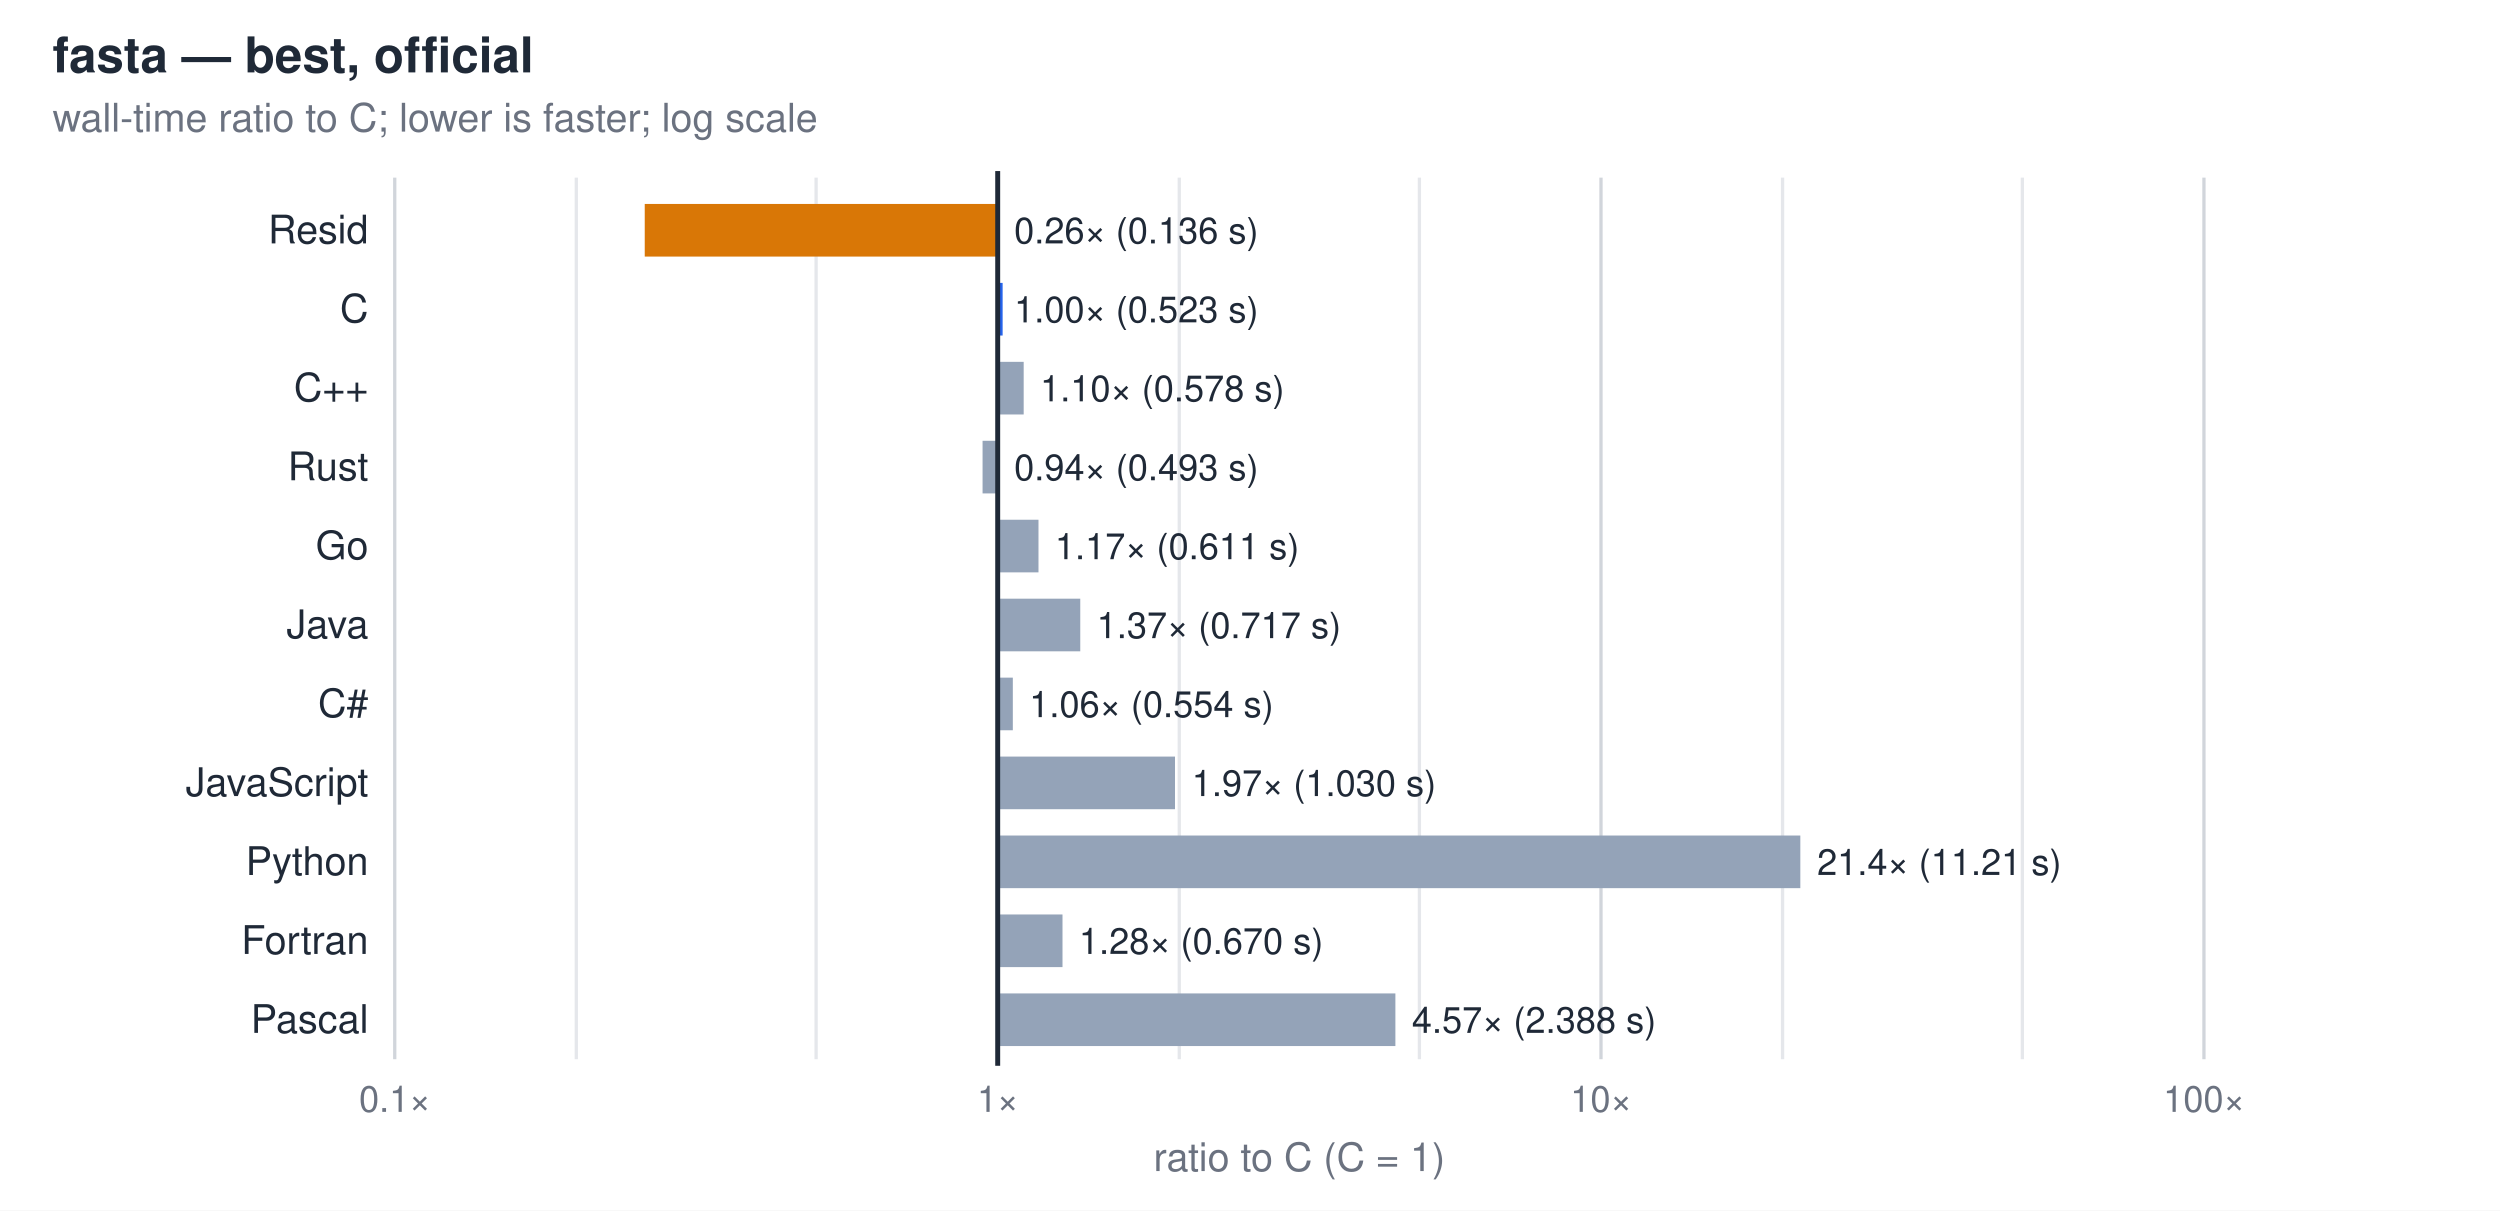
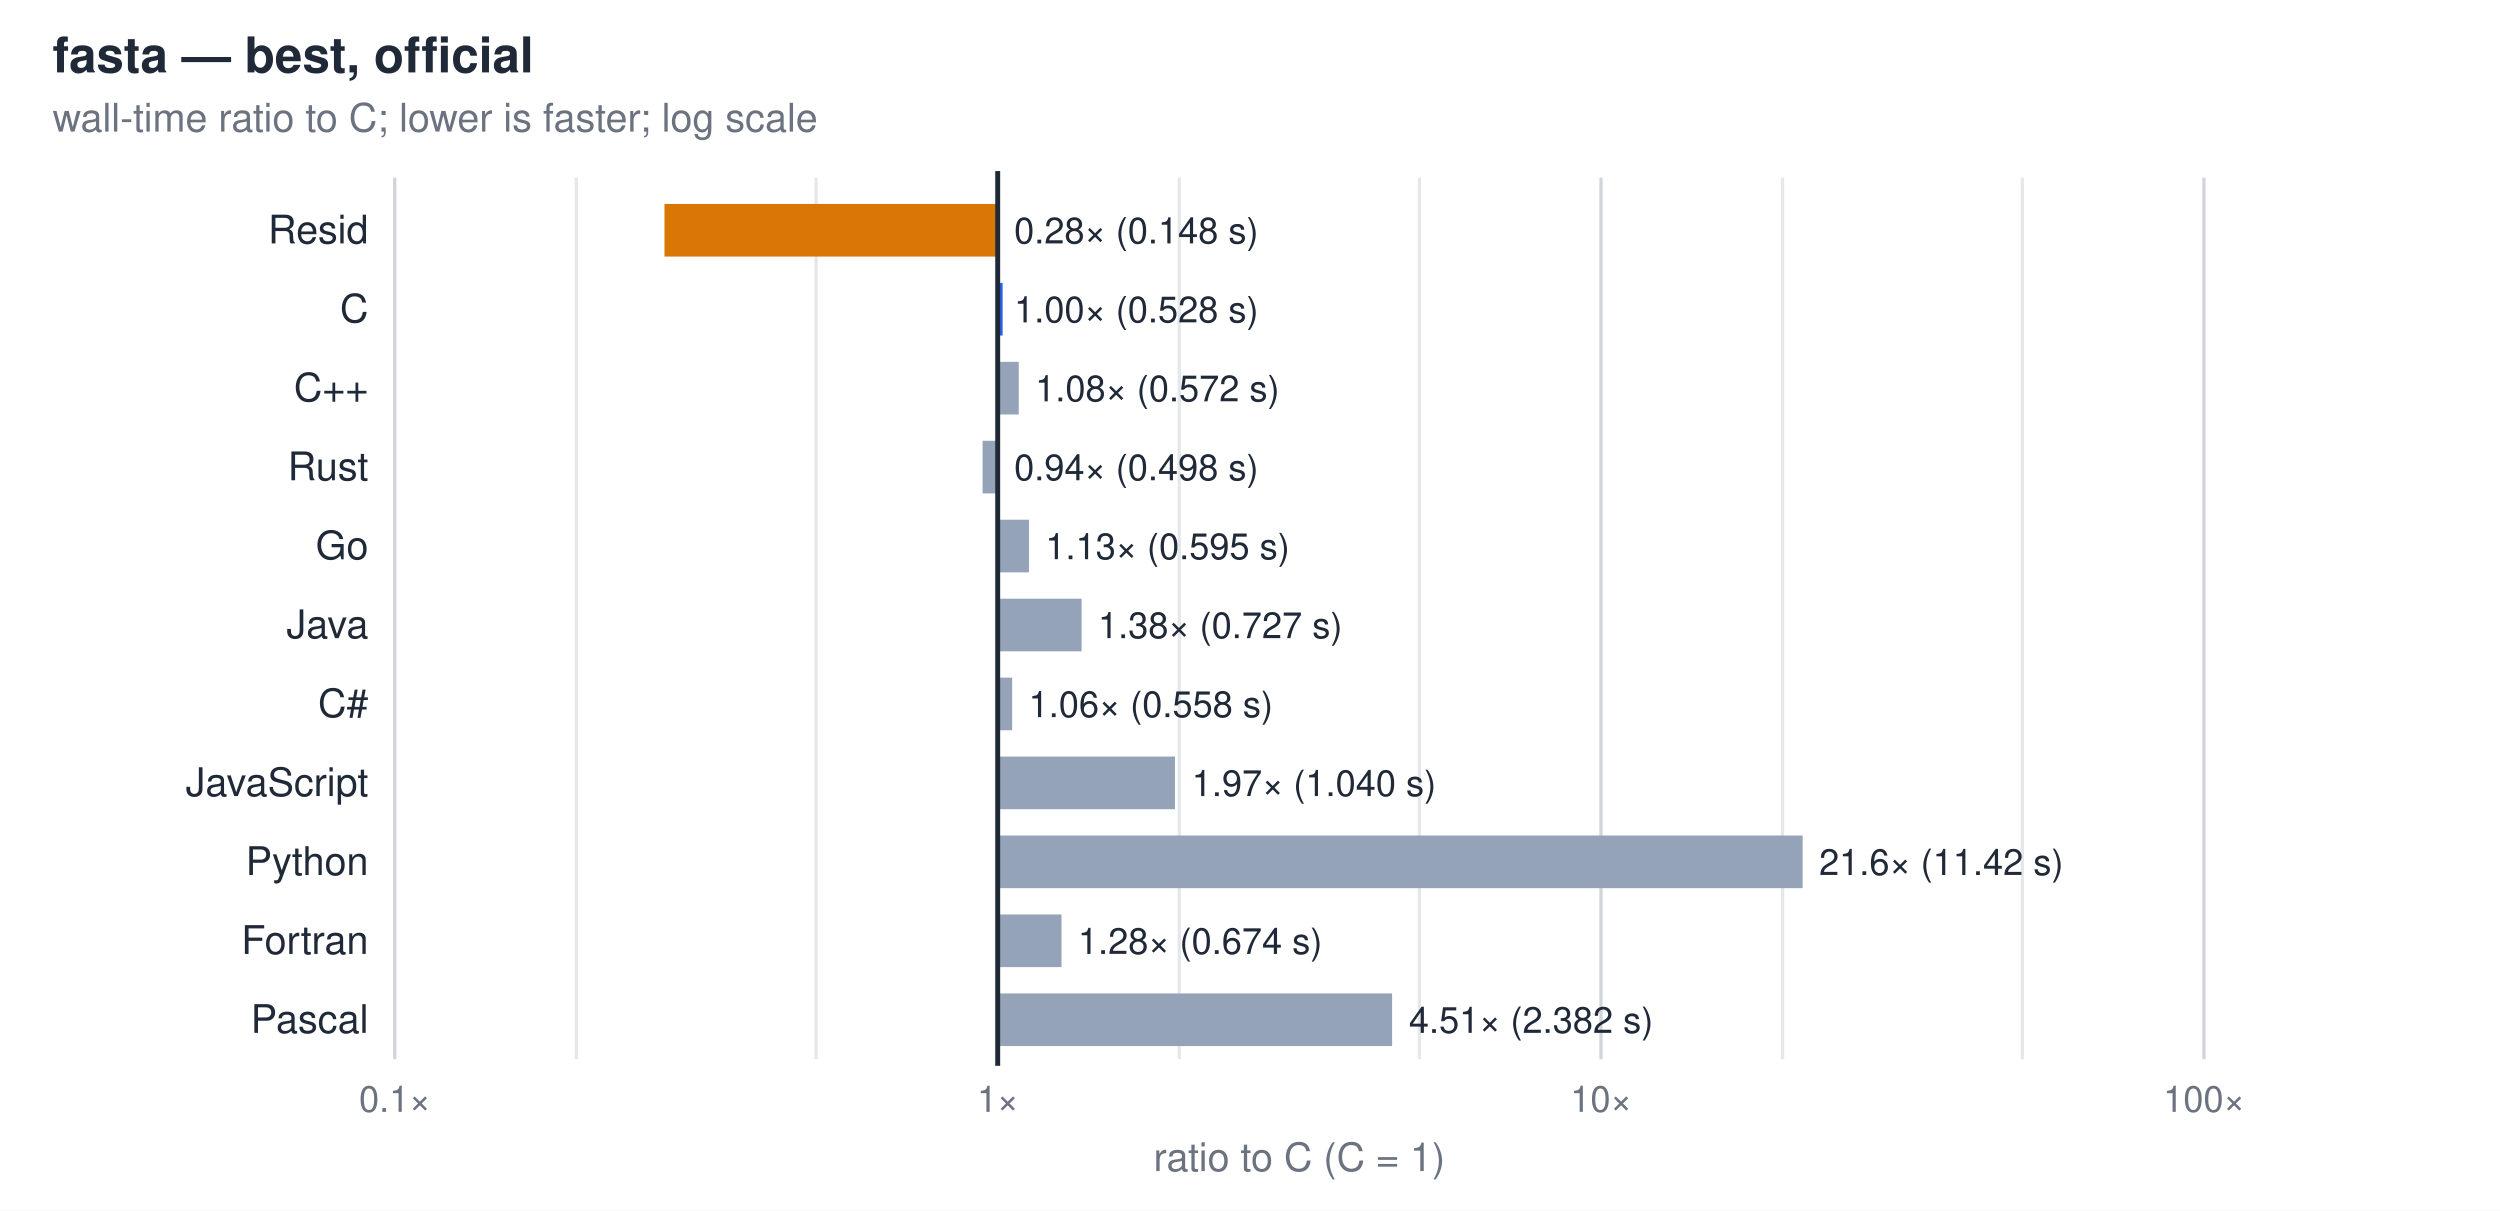
<svg xmlns="http://www.w3.org/2000/svg" width="760" height="368" viewBox="0 0 760 368" font-family="Helvetica, Arial, sans-serif" font-size="12">
  <rect x="0" y="0" width="760" height="368" fill="#ffffff" />
  <text x="16" y="22" font-size="15" font-weight="bold" fill="#1f2937">fasta — best, official</text>
  <text x="16" y="40" fill="#6b7280">wall-time ratio to C; lower is faster; log scale</text>
  <line x1="120.0" y1="54" x2="120.0" y2="322" stroke="#d1d5db" stroke-width="1" />
  <text x="120.0" y="338" text-anchor="middle" fill="#6b7280" font-size="11">0.1×</text>
  <line x1="175.2" y1="54" x2="175.2" y2="322" stroke="#e5e7eb" stroke-width="1" />
  <line x1="248.1" y1="54" x2="248.1" y2="322" stroke="#e5e7eb" stroke-width="1" />
  <line x1="303.3" y1="54" x2="303.3" y2="322" stroke="#d1d5db" stroke-width="1" />
  <text x="303.3" y="338" text-anchor="middle" fill="#6b7280" font-size="11">1×</text>
  <line x1="358.5" y1="54" x2="358.5" y2="322" stroke="#e5e7eb" stroke-width="1" />
  <line x1="431.5" y1="54" x2="431.5" y2="322" stroke="#e5e7eb" stroke-width="1" />
  <line x1="486.7" y1="54" x2="486.7" y2="322" stroke="#d1d5db" stroke-width="1" />
  <text x="486.7" y="338" text-anchor="middle" fill="#6b7280" font-size="11">10×</text>
  <line x1="541.9" y1="54" x2="541.9" y2="322" stroke="#e5e7eb" stroke-width="1" />
  <line x1="614.8" y1="54" x2="614.8" y2="322" stroke="#e5e7eb" stroke-width="1" />
  <line x1="670.0" y1="54" x2="670.0" y2="322" stroke="#d1d5db" stroke-width="1" />
  <text x="670.0" y="338" text-anchor="middle" fill="#6b7280" font-size="11">100×</text>
  <text x="112" y="74.0" text-anchor="end" fill="#1f2937">Resid</text>
-   <rect x="196.0" y="62" width="107.3" height="16" fill="#d97706" />
-   <text x="308.3" y="74.0" fill="#1f2937" font-size="11">0.26×  (0.136 s)</text>
+   <rect x="202.0" y="62" width="101.3" height="16" fill="#d97706" />
+   <text x="308.3" y="74.0" fill="#1f2937" font-size="11">0.28×  (0.148 s)</text>
  <text x="112" y="98.0" text-anchor="end" fill="#1f2937">C</text>
  <rect x="303.3" y="86" width="1.5" height="16" fill="#2563eb" />
-   <text x="308.3" y="98.0" fill="#1f2937" font-size="11">1.00×  (0.523 s)</text>
+   <text x="308.3" y="98.0" fill="#1f2937" font-size="11">1.00×  (0.528 s)</text>
  <text x="112" y="122.0" text-anchor="end" fill="#1f2937">C++</text>
-   <rect x="303.3" y="110" width="7.9" height="16" fill="#94a3b8" />
-   <text x="316.2" y="122.0" fill="#1f2937" font-size="11">1.10×  (0.578 s)</text>
+   <rect x="303.3" y="110" width="6.4" height="16" fill="#94a3b8" />
+   <text x="314.7" y="122.0" fill="#1f2937" font-size="11">1.08×  (0.572 s)</text>
  <text x="112" y="146.0" text-anchor="end" fill="#1f2937">Rust</text>
-   <rect x="298.7" y="134" width="4.7" height="16" fill="#94a3b8" />
-   <text x="308.3" y="146.0" fill="#1f2937" font-size="11">0.94×  (0.493 s)</text>
+   <rect x="298.7" y="134" width="4.6" height="16" fill="#94a3b8" />
+   <text x="308.3" y="146.0" fill="#1f2937" font-size="11">0.94×  (0.498 s)</text>
  <text x="112" y="170.0" text-anchor="end" fill="#1f2937">Go</text>
-   <rect x="303.3" y="158" width="12.4" height="16" fill="#94a3b8" />
-   <text x="320.7" y="170.0" fill="#1f2937" font-size="11">1.17×  (0.611 s)</text>
+   <rect x="303.3" y="158" width="9.5" height="16" fill="#94a3b8" />
+   <text x="317.8" y="170.0" fill="#1f2937" font-size="11">1.13×  (0.595 s)</text>
  <text x="112" y="194.0" text-anchor="end" fill="#1f2937">Java</text>
-   <rect x="303.3" y="182" width="25.1" height="16" fill="#94a3b8" />
-   <text x="333.4" y="194.0" fill="#1f2937" font-size="11">1.37×  (0.717 s)</text>
+   <rect x="303.3" y="182" width="25.5" height="16" fill="#94a3b8" />
+   <text x="333.8" y="194.0" fill="#1f2937" font-size="11">1.38×  (0.727 s)</text>
  <text x="112" y="218.0" text-anchor="end" fill="#1f2937">C#</text>
-   <rect x="303.3" y="206" width="4.6" height="16" fill="#94a3b8" />
-   <text x="312.9" y="218.0" fill="#1f2937" font-size="11">1.06×  (0.554 s)</text>
+   <rect x="303.3" y="206" width="4.4" height="16" fill="#94a3b8" />
+   <text x="312.7" y="218.0" fill="#1f2937" font-size="11">1.06×  (0.558 s)</text>
  <text x="112" y="242.0" text-anchor="end" fill="#1f2937">JavaScript</text>
  <rect x="303.3" y="230" width="53.9" height="16" fill="#94a3b8" />
-   <text x="362.3" y="242.0" fill="#1f2937" font-size="11">1.97×  (1.030 s)</text>
+   <text x="362.3" y="242.0" fill="#1f2937" font-size="11">1.97×  (1.040 s)</text>
  <text x="112" y="266.0" text-anchor="end" fill="#1f2937">Python</text>
-   <rect x="303.3" y="254" width="244.0" height="16" fill="#94a3b8" />
-   <text x="552.4" y="266.0" fill="#1f2937" font-size="11">21.4×  (11.21 s)</text>
+   <rect x="303.3" y="254" width="244.7" height="16" fill="#94a3b8" />
+   <text x="553.0" y="266.0" fill="#1f2937" font-size="11">21.6×  (11.42 s)</text>
  <text x="112" y="290.0" text-anchor="end" fill="#1f2937">Fortran</text>
-   <rect x="303.3" y="278" width="19.7" height="16" fill="#94a3b8" />
-   <text x="328.0" y="290.0" fill="#1f2937" font-size="11">1.28×  (0.670 s)</text>
+   <rect x="303.3" y="278" width="19.4" height="16" fill="#94a3b8" />
+   <text x="327.7" y="290.0" fill="#1f2937" font-size="11">1.28×  (0.674 s)</text>
  <text x="112" y="314.0" text-anchor="end" fill="#1f2937">Pascal</text>
-   <rect x="303.3" y="302" width="120.9" height="16" fill="#94a3b8" />
-   <text x="429.2" y="314.0" fill="#1f2937" font-size="11">4.57×  (2.388 s)</text>
+   <rect x="303.3" y="302" width="119.9" height="16" fill="#94a3b8" />
+   <text x="428.3" y="314.0" fill="#1f2937" font-size="11">4.51×  (2.382 s)</text>
  <line x1="303.3" y1="52" x2="303.3" y2="324" stroke="#1f2937" stroke-width="1.5" />
  <text x="395.0" y="356" text-anchor="middle" fill="#6b7280">ratio to C (C = 1)</text>
</svg>
